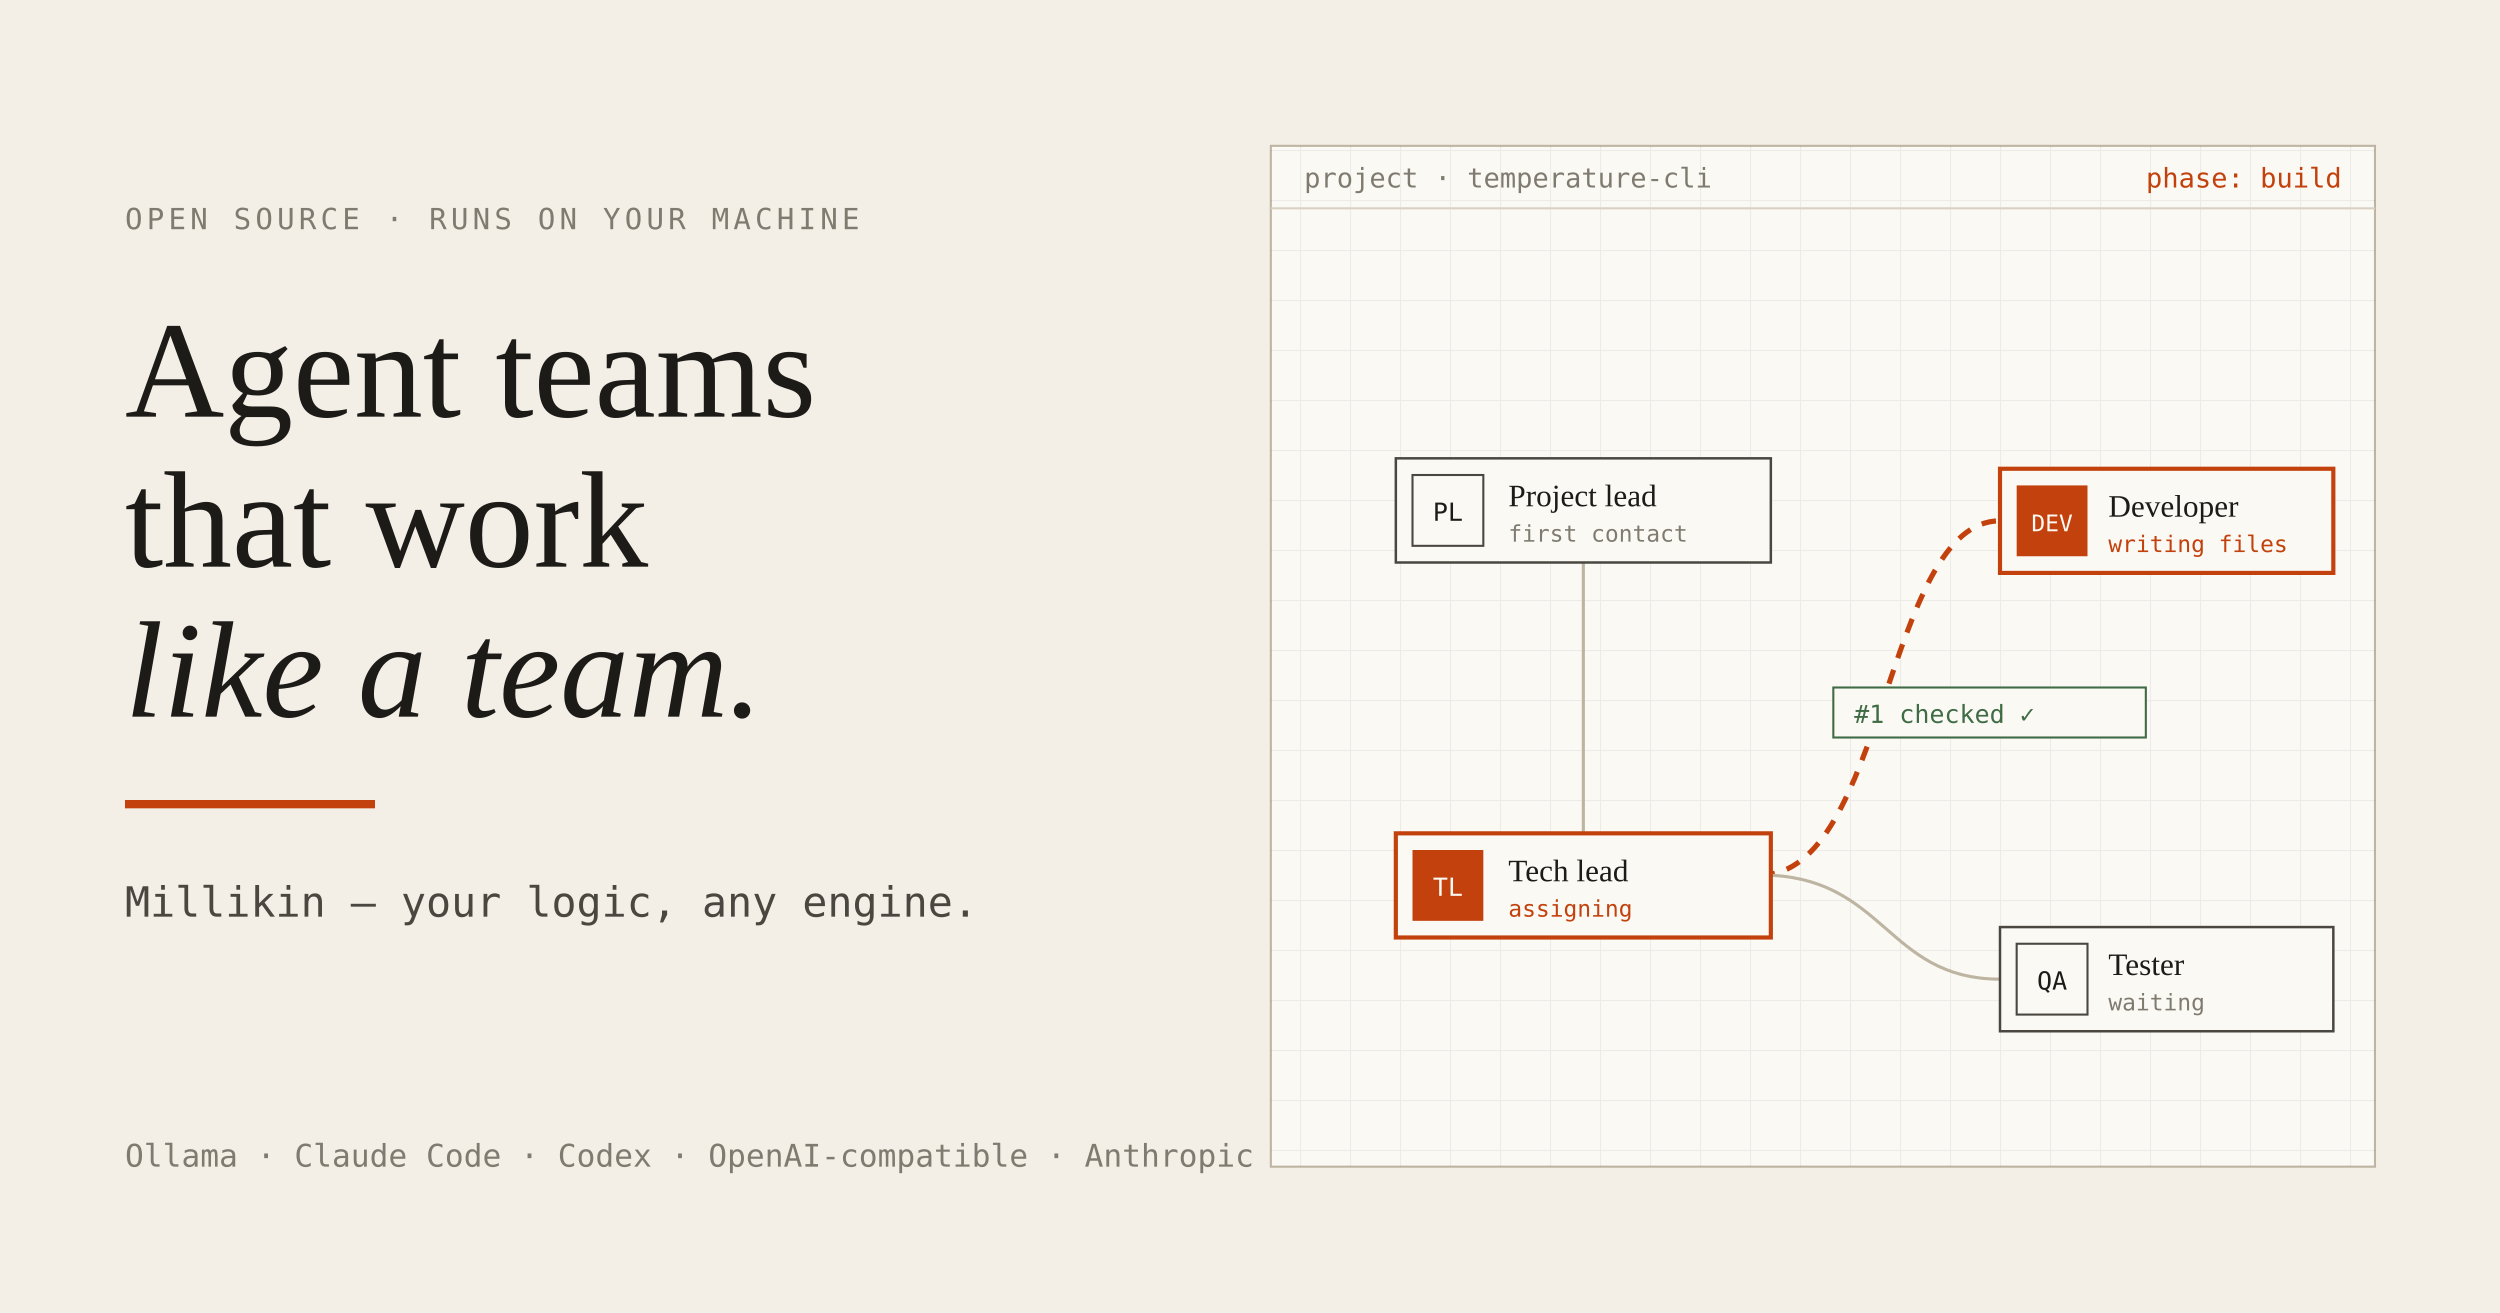
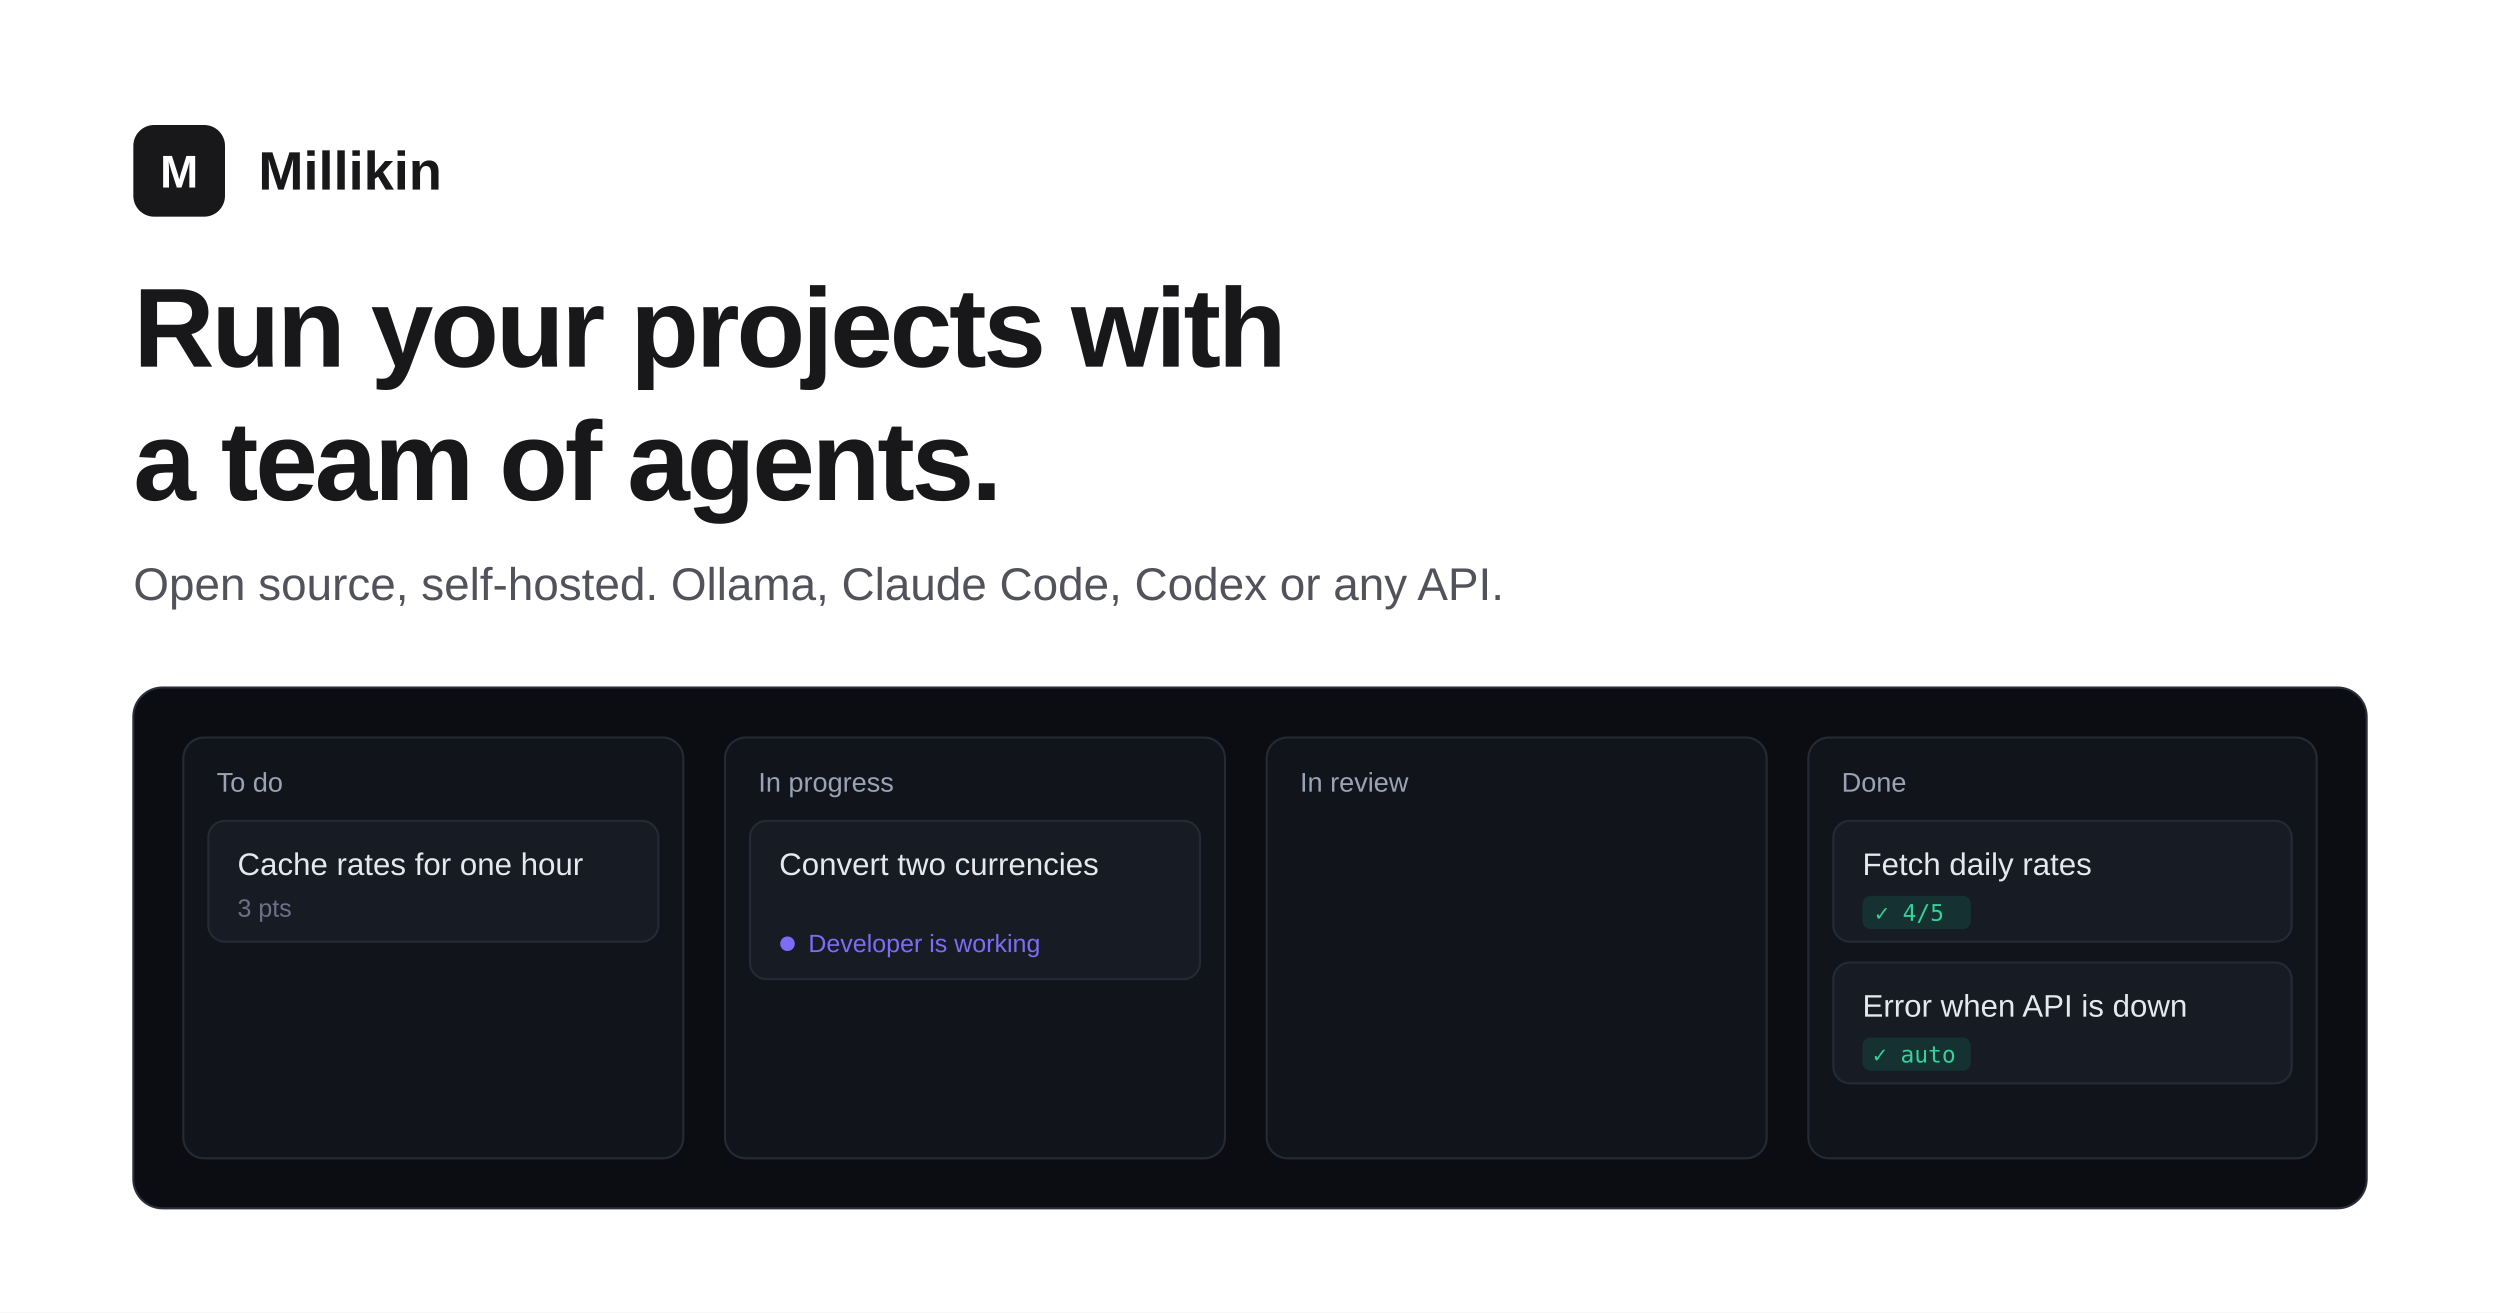
<svg xmlns="http://www.w3.org/2000/svg" viewBox="0 0 1200 630" width="1200" height="630" role="img" aria-labelledby="t d">
-   <defs>
-     <pattern id="grid" width="24" height="24" patternUnits="userSpaceOnUse">
-       <path d="M24 0H0V24" fill="none" stroke="#1c1b18" stroke-opacity=".06" stroke-width="1" />
-     </pattern>
-     <style>
-       .serif { font-family: Newsreader, Georgia, "Times New Roman", serif; fill: #1c1b18; }
-       .mono { font-family: "IBM Plex Mono", Menlo, monospace; fill: #807b70; }
-       .box { fill: #fbf9f4; stroke: #4a4740; stroke-width: 1.2; }
-       .live { fill: #fbf9f4; stroke: #c2410c; stroke-width: 2; }
-       .edge { fill: none; stroke: #bdb4a2; stroke-width: 1.5; }
-       .on { fill: none; stroke: #c2410c; stroke-width: 2.5; stroke-dasharray: 7 6; }
-     </style>
-   </defs>
-   <rect width="1200" height="630" fill="#f3efe6" />
-   <rect x="610" y="70" width="530" height="490" fill="#fbf9f4" stroke="#bdb4a2" />
-   <rect x="610" y="70" width="530" height="490" fill="url(#grid)" />
-   <line x1="610" y1="100" x2="1140" y2="100" stroke="#d8d1c2" />
-   <text x="626" y="90" font-size="13" class="mono">project · temperature-cli</text>
-   <text x="1124" y="90" font-size="13" text-anchor="end" class="mono" style="fill:#c2410c">phase: build</text>
-   <path d="M760 260 L 760 400" class="edge" />
-   <path d="M845 420 C 905 420, 905 250, 960 250" class="on" />
-   <path d="M845 420 C 905 420, 905 470, 960 470" class="edge" />
-   <rect x="670" y="220" width="180" height="50" class="box" />
-   <rect x="678" y="228" width="34" height="34" fill="none" stroke="#4a4740" />
-   <text x="695" y="250" font-size="12" text-anchor="middle" class="mono" style="fill:#1c1b18">PL</text>
-   <text x="724" y="243" font-size="15" class="serif">Project lead</text>
-   <text x="724" y="260" font-size="11" class="mono">first contact</text>
-   <rect x="670" y="400" width="180" height="50" class="live" />
-   <rect x="678" y="408" width="34" height="34" fill="#c2410c" />
-   <text x="695" y="430" font-size="12" text-anchor="middle" class="mono" style="fill:#fffaf3">TL</text>
-   <text x="724" y="423" font-size="15" class="serif">Tech lead</text>
-   <text x="724" y="440" font-size="11" class="mono" style="fill:#c2410c">assigning</text>
-   <rect x="960" y="225" width="160" height="50" class="live" />
-   <rect x="968" y="233" width="34" height="34" fill="#c2410c" />
-   <text x="985" y="255" font-size="11" text-anchor="middle" class="mono" style="fill:#fffaf3">DEV</text>
-   <text x="1012" y="248" font-size="15" class="serif">Developer</text>
-   <text x="1012" y="265" font-size="11" class="mono" style="fill:#c2410c">writing files</text>
-   <rect x="960" y="445" width="160" height="50" class="box" />
-   <rect x="968" y="453" width="34" height="34" fill="none" stroke="#4a4740" />
-   <text x="985" y="475" font-size="12" text-anchor="middle" class="mono" style="fill:#1c1b18">QA</text>
-   <text x="1012" y="468" font-size="15" class="serif">Tester</text>
-   <text x="1012" y="485" font-size="11" class="mono">waiting</text>
-   <rect x="880" y="330" width="150" height="24" fill="#fbf9f4" stroke="#3f6b45" />
-   <text x="890" y="347" font-size="12" class="mono" style="fill:#3f6b45">#1 checked ✓</text>
-   <text x="60" y="110" font-size="14" class="mono" style="letter-spacing:2px">OPEN SOURCE · RUNS ON YOUR MACHINE</text>
-   <text x="60" y="200" font-size="66" class="serif">Agent teams</text>
-   <text x="60" y="272" font-size="66" class="serif">that work</text>
-   <text x="60" y="344" font-size="66" font-style="italic" class="serif">like a team.</text>
-   <rect x="60" y="384" width="120" height="4" fill="#c2410c" />
-   <text x="60" y="440" font-size="20" class="mono" style="fill:#4a4740">Millikin — your logic, any engine.</text>
-   <text x="60" y="560" font-size="15" class="mono">Ollama · Claude Code · Codex · OpenAI-compatible · Anthropic</text>
+   <style>
+     .h { font-family: Geist, "Helvetica Neue", Arial, sans-serif; }
+     .m { font-family: "Geist Mono", Menlo, monospace; }
+   </style>
+   <rect width="1200" height="630" fill="#ffffff" />
+   <rect x="64" y="60" width="44" height="44" rx="10" fill="#18181b" />
+   <text x="86" y="90" text-anchor="middle" font-size="22" font-weight="700" fill="#ffffff" class="h">M</text>
+   <text x="124" y="91" font-size="26" font-weight="600" fill="#18181b" class="h">Millikin</text>
+   <text x="64" y="176" font-size="54" font-weight="600" fill="#18181b" class="h" letter-spacing="-1.5">Run your projects with</text>
+   <text x="64" y="240" font-size="54" font-weight="600" fill="#18181b" class="h" letter-spacing="-1.5">a team of agents.</text>
+   <text x="64" y="288" font-size="22" fill="#52525b" class="h">Open source, self-hosted. Ollama, Claude Code, Codex or any API.</text>
+   <rect x="64" y="330" width="1072" height="250" rx="14" fill="#0b0d12" stroke="#2a2f3a" />
+   <g class="h" font-size="15">
+     <rect x="88" y="354" width="240" height="202" rx="10" fill="#11141b" stroke="#242a36" />
+     <text x="104" y="380" fill="#9aa3b5" font-size="13">To do</text>
+     <rect x="100" y="394" width="216" height="58" rx="8" fill="#171b24" stroke="#242a36" />
+     <text x="114" y="420" fill="#e6e8ee">Cache rates for one hour</text>
+     <text x="114" y="440" fill="#697287" font-size="12">3 pts</text>
+     <rect x="348" y="354" width="240" height="202" rx="10" fill="#11141b" stroke="#242a36" />
+     <text x="364" y="380" fill="#9aa3b5" font-size="13">In progress</text>
+     <rect x="360" y="394" width="216" height="76" rx="8" fill="#171b24" stroke="#242a36" />
+     <text x="374" y="420" fill="#e6e8ee">Convert two currencies</text>
+     <circle cx="378" cy="453" r="3.5" fill="#7c6cf6" />
+     <text x="388" y="457" fill="#7c6cf6" font-size="12">Developer is working</text>
+     <rect x="608" y="354" width="240" height="202" rx="10" fill="#11141b" stroke="#242a36" />
+     <text x="624" y="380" fill="#9aa3b5" font-size="13">In review</text>
+     <rect x="868" y="354" width="244" height="202" rx="10" fill="#11141b" stroke="#242a36" />
+     <text x="884" y="380" fill="#9aa3b5" font-size="13">Done</text>
+     <rect x="880" y="394" width="220" height="58" rx="8" fill="#171b24" stroke="#242a36" />
+     <text x="894" y="420" fill="#e6e8ee">Fetch daily rates</text>
+     <rect x="894" y="430" width="52" height="16" rx="4" fill="#10b98124" />
+     <text x="900" y="442" fill="#34d399" font-size="11" class="m">✓ 4/5</text>
+     <rect x="880" y="462" width="220" height="58" rx="8" fill="#171b24" stroke="#242a36" />
+     <text x="894" y="488" fill="#e6e8ee">Error when API is down</text>
+     <rect x="894" y="498" width="52" height="16" rx="4" fill="#10b98124" />
+     <text x="899" y="510" fill="#34d399" font-size="11" class="m">✓ auto</text>
+   </g>
</svg>
